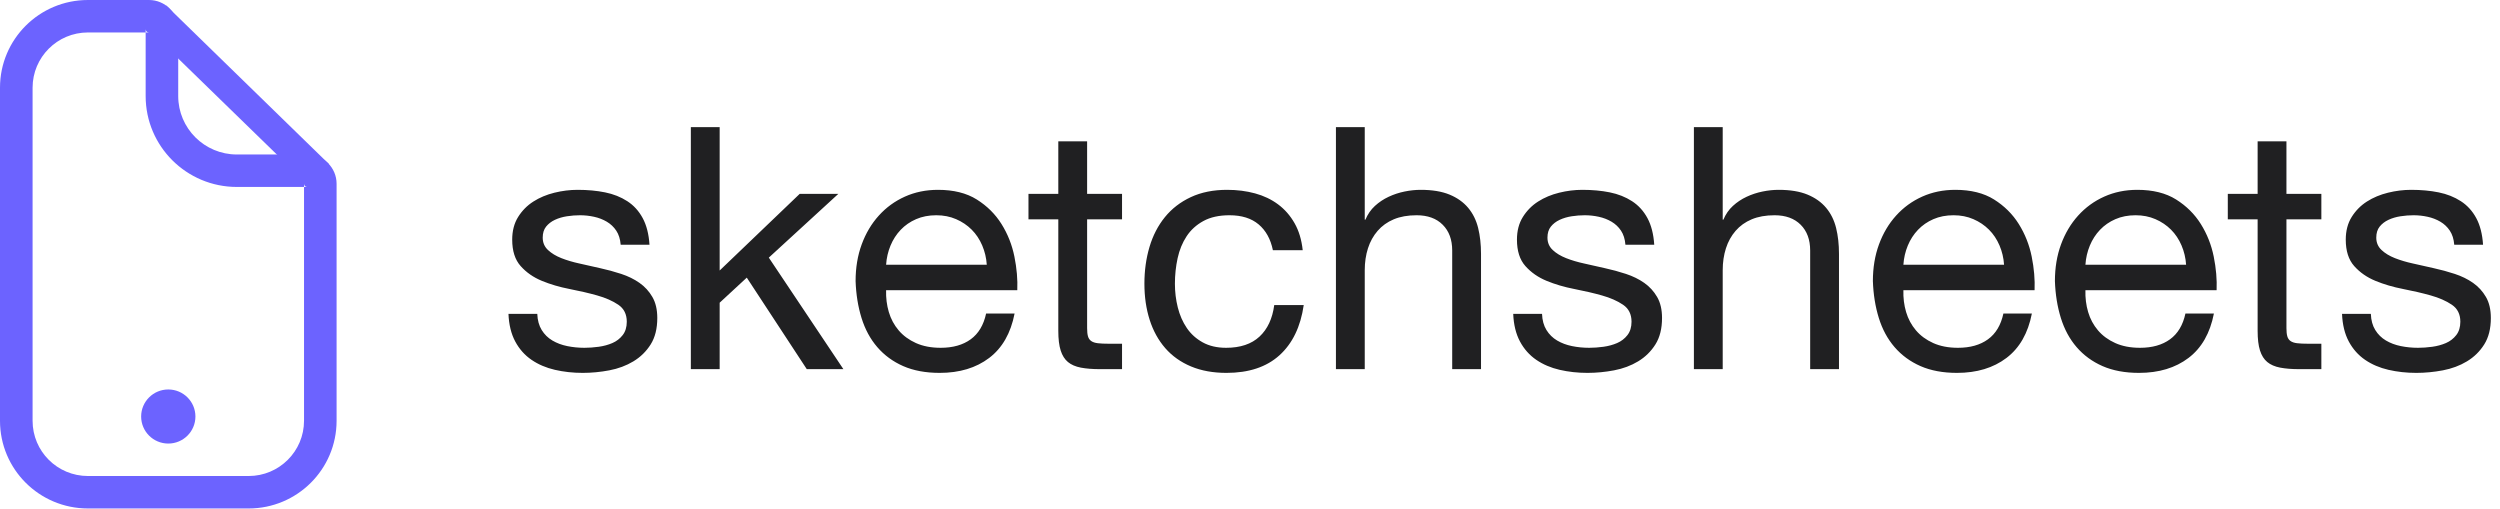
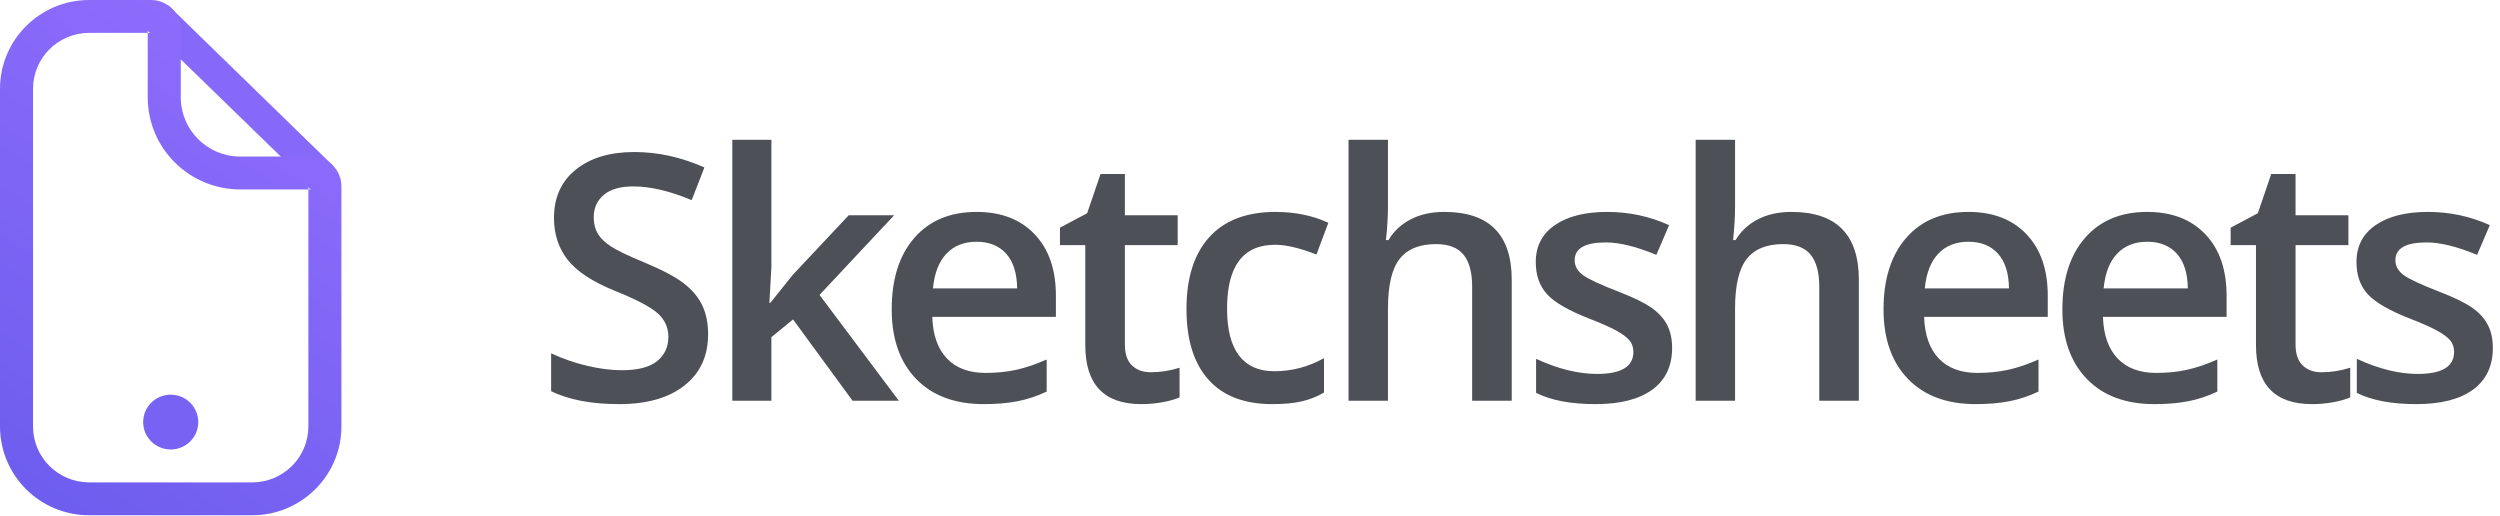
- <svg xmlns="http://www.w3.org/2000/svg" width="118px" height="24px" viewBox="0 0 118 24" version="1.1">
-   <defs />
+ <svg xmlns="http://www.w3.org/2000/svg" width="131px" height="27px" viewBox="0 0 131 27" version="1.1">
+   <defs>
+     <linearGradient x1="0%" y1="100%" x2="53.191%" y2="-20.576%" id="linearGradient-1">
+       <stop stop-color="#6B5CED" offset="0%" />
+       <stop stop-color="#946FFF" offset="100%" />
+     </linearGradient>
+   </defs>
  <g id="Page-1" stroke="none" stroke-width="1" fill="none" fill-rule="evenodd">
-     <g id="Desktop-HD" transform="translate(-476, -62)">
-       <g id="Group-3-Copy" transform="translate(476, 62)">
-         <g id="Group" fill="#6C63FF">
-           <path d="M7.839,0.255 L15.522,7.74 L14.465,8.654 L6.995,1.385 L7.839,0.255 Z" id="Shape" />
-           <path d="M1.538,19.861 L1.538,19.861 C1.538,21.303 2.705,22.468 4.154,22.468 L11.734,22.468 C13.179,22.468 14.35,21.301 14.35,19.859 L14.35,8.674 C14.35,8.759 14.416,8.824 14.499,8.824 L11.18,8.824 C8.803,8.824 6.875,6.902 6.875,4.535 L6.875,1.38 C6.875,1.463 6.944,1.532 7.033,1.532 L4.151,1.532 C2.708,1.532 1.538,2.699 1.538,4.139 L1.538,19.861 Z M0,19.861 L0,19.861 L0,4.139 C0,1.853 1.858,0 4.151,0 L7.033,0 C7.794,0 8.412,0.618 8.412,1.38 L8.412,4.535 C8.412,6.055 9.651,7.292 11.18,7.292 L14.499,7.292 C15.263,7.292 15.887,7.911 15.887,8.674 L15.887,19.859 C15.887,22.148 14.028,24 11.734,24 L4.154,24 C1.854,24 0,22.147 0,19.861 L0,19.861 Z" id="Shape" />
-           <rect id="Rectangle-10835" x="6.662" y="18.383" width="2.562" height="2.553" rx="18.383" />
+     <g id="Desktop-HD-Copy-22" transform="translate(-438, -43)">
+       <g id="Group-3-Copy-2" transform="translate(436, 40)">
+         <g id="Group" transform="translate(2, 3)">
+           <path d="M8.827,0.287 L17.478,8.708 L16.288,9.736 L7.877,1.558 L8.827,0.287 Z" id="Shape" fill="#8769F9" />
+           <path d="M1.731,22.343 L1.731,22.343 C1.731,23.966 3.046,25.277 4.677,25.277 L13.213,25.277 C14.841,25.277 16.159,23.964 16.159,22.342 L16.159,9.758 C16.159,9.854 16.233,9.927 16.327,9.927 L12.589,9.927 C9.913,9.927 7.741,7.765 7.741,5.102 L7.741,1.553 C7.741,1.646 7.819,1.723 7.919,1.723 L4.674,1.723 C3.049,1.723 1.731,3.036 1.731,4.657 L1.731,22.343 Z M0,22.343 L0,22.343 L0,4.657 C0,2.085 2.093,0 4.674,0 L7.919,0 C8.776,0 9.473,0.695 9.473,1.553 L9.473,5.102 C9.473,6.812 10.868,8.204 12.589,8.204 L16.327,8.204 C17.187,8.204 17.89,8.9 17.89,9.758 L17.89,22.342 C17.89,24.917 15.796,27 13.213,27 L4.677,27 C2.087,27 0,24.915 0,22.343 L0,22.343 Z" id="Shape" fill="url(#linearGradient-1)" />
+           <rect id="Rectangle-10835" fill="#7862F3" x="7.502" y="20.681" width="2.886" height="2.872" rx="18.383" />
        </g>
-         <path d="M25.36,14.816 L24,14.816 C24.021,15.328 24.128,15.763 24.32,16.12 C24.512,16.477 24.768,16.765 25.088,16.984 C25.408,17.203 25.776,17.36 26.192,17.456 C26.608,17.552 27.045,17.6 27.504,17.6 C27.92,17.6 28.339,17.56 28.76,17.48 C29.181,17.4 29.56,17.259 29.896,17.056 C30.232,16.853 30.504,16.587 30.712,16.256 C30.92,15.925 31.024,15.509 31.024,15.008 C31.024,14.613 30.947,14.283 30.792,14.016 C30.637,13.749 30.435,13.528 30.184,13.352 C29.933,13.176 29.645,13.035 29.32,12.928 C28.995,12.821 28.661,12.731 28.32,12.656 C28,12.581 27.68,12.509 27.36,12.44 C27.04,12.371 26.752,12.285 26.496,12.184 C26.24,12.083 26.029,11.955 25.864,11.8 C25.699,11.645 25.616,11.451 25.616,11.216 C25.616,11.003 25.669,10.829 25.776,10.696 C25.883,10.563 26.021,10.456 26.192,10.376 C26.363,10.296 26.552,10.24 26.76,10.208 C26.968,10.176 27.173,10.16 27.376,10.16 C27.6,10.16 27.821,10.184 28.04,10.232 C28.259,10.28 28.459,10.357 28.64,10.464 C28.821,10.571 28.971,10.712 29.088,10.888 C29.205,11.064 29.275,11.285 29.296,11.552 L30.656,11.552 C30.624,11.051 30.517,10.632 30.336,10.296 C30.155,9.96 29.912,9.693 29.608,9.496 C29.304,9.299 28.955,9.16 28.56,9.08 C28.165,9 27.733,8.96 27.264,8.96 C26.901,8.96 26.536,9.005 26.168,9.096 C25.8,9.187 25.469,9.325 25.176,9.512 C24.883,9.699 24.643,9.941 24.456,10.24 C24.269,10.539 24.176,10.896 24.176,11.312 C24.176,11.845 24.309,12.261 24.576,12.56 C24.843,12.859 25.176,13.091 25.576,13.256 C25.976,13.421 26.411,13.549 26.88,13.64 C27.349,13.731 27.784,13.832 28.184,13.944 C28.584,14.056 28.917,14.203 29.184,14.384 C29.451,14.565 29.584,14.832 29.584,15.184 C29.584,15.44 29.52,15.651 29.392,15.816 C29.264,15.981 29.101,16.107 28.904,16.192 C28.707,16.277 28.491,16.336 28.256,16.368 C28.021,16.4 27.797,16.416 27.584,16.416 C27.307,16.416 27.037,16.389 26.776,16.336 C26.515,16.283 26.28,16.195 26.072,16.072 C25.864,15.949 25.696,15.784 25.568,15.576 C25.44,15.368 25.371,15.115 25.36,14.816 L25.36,14.816 Z M32.608,6 L32.608,17.424 L33.968,17.424 L33.968,14.288 L35.248,13.104 L38.08,17.424 L39.808,17.424 L36.288,12.16 L39.568,9.152 L37.744,9.152 L33.968,12.768 L33.968,6 L32.608,6 Z M46.576,12.496 L41.824,12.496 C41.845,12.176 41.915,11.875 42.032,11.592 C42.149,11.309 42.309,11.061 42.512,10.848 C42.715,10.635 42.957,10.467 43.24,10.344 C43.523,10.221 43.84,10.16 44.192,10.16 C44.533,10.16 44.845,10.221 45.128,10.344 C45.411,10.467 45.656,10.632 45.864,10.84 C46.072,11.048 46.237,11.296 46.36,11.584 C46.483,11.872 46.555,12.176 46.576,12.496 L46.576,12.496 Z M47.888,14.8 L46.544,14.8 C46.427,15.344 46.184,15.749 45.816,16.016 C45.448,16.283 44.976,16.416 44.4,16.416 C43.952,16.416 43.563,16.341 43.232,16.192 C42.901,16.043 42.629,15.843 42.416,15.592 C42.203,15.341 42.048,15.053 41.952,14.728 C41.856,14.403 41.813,14.059 41.824,13.696 L48.016,13.696 C48.037,13.195 47.992,12.667 47.88,12.112 C47.768,11.557 47.565,11.045 47.272,10.576 C46.979,10.107 46.589,9.72 46.104,9.416 C45.619,9.112 45.008,8.96 44.272,8.96 C43.707,8.96 43.187,9.067 42.712,9.28 C42.237,9.493 41.827,9.792 41.48,10.176 C41.133,10.56 40.864,11.013 40.672,11.536 C40.48,12.059 40.384,12.635 40.384,13.264 C40.405,13.893 40.499,14.475 40.664,15.008 C40.829,15.541 41.077,16 41.408,16.384 C41.739,16.768 42.147,17.067 42.632,17.28 C43.117,17.493 43.691,17.6 44.352,17.6 C45.291,17.6 46.069,17.365 46.688,16.896 C47.307,16.427 47.707,15.728 47.888,14.8 L47.888,14.8 Z M51.312,9.152 L51.312,6.672 L49.952,6.672 L49.952,9.152 L48.544,9.152 L48.544,10.352 L49.952,10.352 L49.952,15.616 C49.952,16 49.989,16.309 50.064,16.544 C50.139,16.779 50.253,16.96 50.408,17.088 C50.563,17.216 50.765,17.304 51.016,17.352 C51.267,17.4 51.568,17.424 51.92,17.424 L52.96,17.424 L52.96,16.224 L52.336,16.224 C52.123,16.224 51.949,16.216 51.816,16.2 C51.683,16.184 51.579,16.149 51.504,16.096 C51.429,16.043 51.379,15.968 51.352,15.872 C51.325,15.776 51.312,15.648 51.312,15.488 L51.312,10.352 L52.96,10.352 L52.96,9.152 L51.312,9.152 Z M60.08,11.808 L61.488,11.808 C61.435,11.317 61.307,10.893 61.104,10.536 C60.901,10.179 60.643,9.883 60.328,9.648 C60.013,9.413 59.651,9.24 59.24,9.128 C58.829,9.016 58.389,8.96 57.92,8.96 C57.269,8.96 56.699,9.075 56.208,9.304 C55.717,9.533 55.309,9.848 54.984,10.248 C54.659,10.648 54.416,11.117 54.256,11.656 C54.096,12.195 54.016,12.773 54.016,13.392 C54.016,14.011 54.099,14.579 54.264,15.096 C54.429,15.613 54.675,16.059 55,16.432 C55.325,16.805 55.731,17.093 56.216,17.296 C56.701,17.499 57.259,17.6 57.888,17.6 C58.944,17.6 59.779,17.323 60.392,16.768 C61.005,16.213 61.387,15.424 61.536,14.4 L60.144,14.4 C60.059,15.04 59.827,15.536 59.448,15.888 C59.069,16.24 58.544,16.416 57.872,16.416 C57.445,16.416 57.077,16.331 56.768,16.16 C56.459,15.989 56.208,15.763 56.016,15.48 C55.824,15.197 55.683,14.875 55.592,14.512 C55.501,14.149 55.456,13.776 55.456,13.392 C55.456,12.976 55.499,12.573 55.584,12.184 C55.669,11.795 55.811,11.451 56.008,11.152 C56.205,10.853 56.469,10.613 56.8,10.432 C57.131,10.251 57.541,10.16 58.032,10.16 C58.608,10.16 59.067,10.304 59.408,10.592 C59.749,10.88 59.973,11.285 60.08,11.808 L60.08,11.808 Z M63.056,6 L63.056,17.424 L64.416,17.424 L64.416,12.752 C64.416,12.379 64.467,12.035 64.568,11.72 C64.669,11.405 64.821,11.131 65.024,10.896 C65.227,10.661 65.48,10.48 65.784,10.352 C66.088,10.224 66.448,10.16 66.864,10.16 C67.387,10.16 67.797,10.309 68.096,10.608 C68.395,10.907 68.544,11.312 68.544,11.824 L68.544,17.424 L69.904,17.424 L69.904,11.984 C69.904,11.536 69.859,11.128 69.768,10.76 C69.677,10.392 69.52,10.075 69.296,9.808 C69.072,9.541 68.779,9.333 68.416,9.184 C68.053,9.035 67.6,8.96 67.056,8.96 C66.811,8.96 66.557,8.987 66.296,9.04 C66.035,9.093 65.784,9.176 65.544,9.288 C65.304,9.4 65.088,9.544 64.896,9.72 C64.704,9.896 64.555,10.112 64.448,10.368 L64.416,10.368 L64.416,6 L63.056,6 Z M72.784,14.816 L71.424,14.816 C71.445,15.328 71.552,15.763 71.744,16.12 C71.936,16.477 72.192,16.765 72.512,16.984 C72.832,17.203 73.2,17.36 73.616,17.456 C74.032,17.552 74.469,17.6 74.928,17.6 C75.344,17.6 75.763,17.56 76.184,17.48 C76.605,17.4 76.984,17.259 77.32,17.056 C77.656,16.853 77.928,16.587 78.136,16.256 C78.344,15.925 78.448,15.509 78.448,15.008 C78.448,14.613 78.371,14.283 78.216,14.016 C78.061,13.749 77.859,13.528 77.608,13.352 C77.357,13.176 77.069,13.035 76.744,12.928 C76.419,12.821 76.085,12.731 75.744,12.656 C75.424,12.581 75.104,12.509 74.784,12.44 C74.464,12.371 74.176,12.285 73.92,12.184 C73.664,12.083 73.453,11.955 73.288,11.8 C73.123,11.645 73.04,11.451 73.04,11.216 C73.04,11.003 73.093,10.829 73.2,10.696 C73.307,10.563 73.445,10.456 73.616,10.376 C73.787,10.296 73.976,10.24 74.184,10.208 C74.392,10.176 74.597,10.16 74.8,10.16 C75.024,10.16 75.245,10.184 75.464,10.232 C75.683,10.28 75.883,10.357 76.064,10.464 C76.245,10.571 76.395,10.712 76.512,10.888 C76.629,11.064 76.699,11.285 76.72,11.552 L78.08,11.552 C78.048,11.051 77.941,10.632 77.76,10.296 C77.579,9.96 77.336,9.693 77.032,9.496 C76.728,9.299 76.379,9.16 75.984,9.08 C75.589,9 75.157,8.96 74.688,8.96 C74.325,8.96 73.96,9.005 73.592,9.096 C73.224,9.187 72.893,9.325 72.6,9.512 C72.307,9.699 72.067,9.941 71.88,10.24 C71.693,10.539 71.6,10.896 71.6,11.312 C71.6,11.845 71.733,12.261 72,12.56 C72.267,12.859 72.6,13.091 73,13.256 C73.4,13.421 73.835,13.549 74.304,13.64 C74.773,13.731 75.208,13.832 75.608,13.944 C76.008,14.056 76.341,14.203 76.608,14.384 C76.875,14.565 77.008,14.832 77.008,15.184 C77.008,15.44 76.944,15.651 76.816,15.816 C76.688,15.981 76.525,16.107 76.328,16.192 C76.131,16.277 75.915,16.336 75.68,16.368 C75.445,16.4 75.221,16.416 75.008,16.416 C74.731,16.416 74.461,16.389 74.2,16.336 C73.939,16.283 73.704,16.195 73.496,16.072 C73.288,15.949 73.12,15.784 72.992,15.576 C72.864,15.368 72.795,15.115 72.784,14.816 L72.784,14.816 Z M79.952,6 L79.952,17.424 L81.312,17.424 L81.312,12.752 C81.312,12.379 81.363,12.035 81.464,11.72 C81.565,11.405 81.717,11.131 81.92,10.896 C82.123,10.661 82.376,10.48 82.68,10.352 C82.984,10.224 83.344,10.16 83.76,10.16 C84.283,10.16 84.693,10.309 84.992,10.608 C85.291,10.907 85.44,11.312 85.44,11.824 L85.44,17.424 L86.8,17.424 L86.8,11.984 C86.8,11.536 86.755,11.128 86.664,10.76 C86.573,10.392 86.416,10.075 86.192,9.808 C85.968,9.541 85.675,9.333 85.312,9.184 C84.949,9.035 84.496,8.96 83.952,8.96 C83.707,8.96 83.453,8.987 83.192,9.04 C82.931,9.093 82.68,9.176 82.44,9.288 C82.2,9.4 81.984,9.544 81.792,9.72 C81.6,9.896 81.451,10.112 81.344,10.368 L81.312,10.368 L81.312,6 L79.952,6 Z M94.592,12.496 L89.84,12.496 C89.861,12.176 89.931,11.875 90.048,11.592 C90.165,11.309 90.325,11.061 90.528,10.848 C90.731,10.635 90.973,10.467 91.256,10.344 C91.539,10.221 91.856,10.16 92.208,10.16 C92.549,10.16 92.861,10.221 93.144,10.344 C93.427,10.467 93.672,10.632 93.88,10.84 C94.088,11.048 94.253,11.296 94.376,11.584 C94.499,11.872 94.571,12.176 94.592,12.496 L94.592,12.496 Z M95.904,14.8 L94.56,14.8 C94.443,15.344 94.2,15.749 93.832,16.016 C93.464,16.283 92.992,16.416 92.416,16.416 C91.968,16.416 91.579,16.341 91.248,16.192 C90.917,16.043 90.645,15.843 90.432,15.592 C90.219,15.341 90.064,15.053 89.968,14.728 C89.872,14.403 89.829,14.059 89.84,13.696 L96.032,13.696 C96.053,13.195 96.008,12.667 95.896,12.112 C95.784,11.557 95.581,11.045 95.288,10.576 C94.995,10.107 94.605,9.72 94.12,9.416 C93.635,9.112 93.024,8.96 92.288,8.96 C91.723,8.96 91.203,9.067 90.728,9.28 C90.253,9.493 89.843,9.792 89.496,10.176 C89.149,10.56 88.88,11.013 88.688,11.536 C88.496,12.059 88.4,12.635 88.4,13.264 C88.421,13.893 88.515,14.475 88.68,15.008 C88.845,15.541 89.093,16 89.424,16.384 C89.755,16.768 90.163,17.067 90.648,17.28 C91.133,17.493 91.707,17.6 92.368,17.6 C93.307,17.6 94.085,17.365 94.704,16.896 C95.323,16.427 95.723,15.728 95.904,14.8 L95.904,14.8 Z M103.184,12.496 L98.432,12.496 C98.453,12.176 98.523,11.875 98.64,11.592 C98.757,11.309 98.917,11.061 99.12,10.848 C99.323,10.635 99.565,10.467 99.848,10.344 C100.131,10.221 100.448,10.16 100.8,10.16 C101.141,10.16 101.453,10.221 101.736,10.344 C102.019,10.467 102.264,10.632 102.472,10.84 C102.68,11.048 102.845,11.296 102.968,11.584 C103.091,11.872 103.163,12.176 103.184,12.496 L103.184,12.496 Z M104.496,14.8 L103.152,14.8 C103.035,15.344 102.792,15.749 102.424,16.016 C102.056,16.283 101.584,16.416 101.008,16.416 C100.56,16.416 100.171,16.341 99.84,16.192 C99.509,16.043 99.237,15.843 99.024,15.592 C98.811,15.341 98.656,15.053 98.56,14.728 C98.464,14.403 98.421,14.059 98.432,13.696 L104.624,13.696 C104.645,13.195 104.6,12.667 104.488,12.112 C104.376,11.557 104.173,11.045 103.88,10.576 C103.587,10.107 103.197,9.72 102.712,9.416 C102.227,9.112 101.616,8.96 100.88,8.96 C100.315,8.96 99.795,9.067 99.32,9.28 C98.845,9.493 98.435,9.792 98.088,10.176 C97.741,10.56 97.472,11.013 97.28,11.536 C97.088,12.059 96.992,12.635 96.992,13.264 C97.013,13.893 97.107,14.475 97.272,15.008 C97.437,15.541 97.685,16 98.016,16.384 C98.347,16.768 98.755,17.067 99.24,17.28 C99.725,17.493 100.299,17.6 100.96,17.6 C101.899,17.6 102.677,17.365 103.296,16.896 C103.915,16.427 104.315,15.728 104.496,14.8 L104.496,14.8 Z M107.92,9.152 L107.92,6.672 L106.56,6.672 L106.56,9.152 L105.152,9.152 L105.152,10.352 L106.56,10.352 L106.56,15.616 C106.56,16 106.597,16.309 106.672,16.544 C106.747,16.779 106.861,16.96 107.016,17.088 C107.171,17.216 107.373,17.304 107.624,17.352 C107.875,17.4 108.176,17.424 108.528,17.424 L109.568,17.424 L109.568,16.224 L108.944,16.224 C108.731,16.224 108.557,16.216 108.424,16.2 C108.291,16.184 108.187,16.149 108.112,16.096 C108.037,16.043 107.987,15.968 107.96,15.872 C107.933,15.776 107.92,15.648 107.92,15.488 L107.92,10.352 L109.568,10.352 L109.568,9.152 L107.92,9.152 Z M111.904,14.816 L110.544,14.816 C110.565,15.328 110.672,15.763 110.864,16.12 C111.056,16.477 111.312,16.765 111.632,16.984 C111.952,17.203 112.32,17.36 112.736,17.456 C113.152,17.552 113.589,17.6 114.048,17.6 C114.464,17.6 114.883,17.56 115.304,17.48 C115.725,17.4 116.104,17.259 116.44,17.056 C116.776,16.853 117.048,16.587 117.256,16.256 C117.464,15.925 117.568,15.509 117.568,15.008 C117.568,14.613 117.491,14.283 117.336,14.016 C117.181,13.749 116.979,13.528 116.728,13.352 C116.477,13.176 116.189,13.035 115.864,12.928 C115.539,12.821 115.205,12.731 114.864,12.656 C114.544,12.581 114.224,12.509 113.904,12.44 C113.584,12.371 113.296,12.285 113.04,12.184 C112.784,12.083 112.573,11.955 112.408,11.8 C112.243,11.645 112.16,11.451 112.16,11.216 C112.16,11.003 112.213,10.829 112.32,10.696 C112.427,10.563 112.565,10.456 112.736,10.376 C112.907,10.296 113.096,10.24 113.304,10.208 C113.512,10.176 113.717,10.16 113.92,10.16 C114.144,10.16 114.365,10.184 114.584,10.232 C114.803,10.28 115.003,10.357 115.184,10.464 C115.365,10.571 115.515,10.712 115.632,10.888 C115.749,11.064 115.819,11.285 115.84,11.552 L117.2,11.552 C117.168,11.051 117.061,10.632 116.88,10.296 C116.699,9.96 116.456,9.693 116.152,9.496 C115.848,9.299 115.499,9.16 115.104,9.08 C114.709,9 114.277,8.96 113.808,8.96 C113.445,8.96 113.08,9.005 112.712,9.096 C112.344,9.187 112.013,9.325 111.72,9.512 C111.427,9.699 111.187,9.941 111,10.24 C110.813,10.539 110.72,10.896 110.72,11.312 C110.72,11.845 110.853,12.261 111.12,12.56 C111.387,12.859 111.72,13.091 112.12,13.256 C112.52,13.421 112.955,13.549 113.424,13.64 C113.893,13.731 114.328,13.832 114.728,13.944 C115.128,14.056 115.461,14.203 115.728,14.384 C115.995,14.565 116.128,14.832 116.128,15.184 C116.128,15.44 116.064,15.651 115.936,15.816 C115.808,15.981 115.645,16.107 115.448,16.192 C115.251,16.277 115.035,16.336 114.8,16.368 C114.565,16.4 114.341,16.416 114.128,16.416 C113.851,16.416 113.581,16.389 113.32,16.336 C113.059,16.283 112.824,16.195 112.616,16.072 C112.408,15.949 112.24,15.784 112.112,15.576 C111.984,15.368 111.915,15.115 111.904,14.816 L111.904,14.816 Z" id="sketchsheets" fill="#202022" />
+         <path d="M39.105,20.511 C39.105,21.653 38.692,22.55 37.866,23.2 C37.04,23.851 35.9,24.176 34.447,24.176 C32.994,24.176 31.805,23.95 30.879,23.499 L30.879,21.513 C31.465,21.788 32.087,22.005 32.747,22.163 C33.406,22.321 34.02,22.4 34.588,22.4 C35.42,22.4 36.034,22.242 36.429,21.926 C36.825,21.609 37.022,21.185 37.022,20.651 C37.022,20.171 36.841,19.764 36.478,19.43 C36.114,19.096 35.364,18.7 34.228,18.243 C33.056,17.769 32.229,17.227 31.749,16.617 C31.269,16.008 31.028,15.275 31.028,14.42 C31.028,13.348 31.409,12.504 32.171,11.889 C32.933,11.273 33.955,10.966 35.238,10.966 C36.469,10.966 37.693,11.235 38.912,11.774 L38.244,13.488 C37.102,13.008 36.082,12.768 35.186,12.768 C34.506,12.768 33.99,12.916 33.639,13.211 C33.287,13.507 33.111,13.898 33.111,14.385 C33.111,14.719 33.182,15.004 33.322,15.242 C33.463,15.479 33.694,15.703 34.017,15.914 C34.339,16.125 34.919,16.403 35.757,16.749 C36.7,17.142 37.392,17.508 37.831,17.848 C38.271,18.188 38.593,18.571 38.798,18.999 C39.003,19.427 39.105,19.931 39.105,20.511 L39.105,20.511 Z M42.368,18.867 L43.537,17.408 L46.473,14.279 L48.854,14.279 L44.943,18.454 L49.101,24 L46.675,24 L43.555,19.737 L42.421,20.669 L42.421,24 L40.373,24 L40.373,10.324 L42.421,10.324 L42.421,16.995 L42.315,18.867 L42.368,18.867 Z M53.55,24.176 C52.038,24.176 50.856,23.735 50.003,22.853 C49.151,21.971 48.725,20.757 48.725,19.21 C48.725,17.622 49.12,16.374 49.911,15.466 C50.702,14.558 51.789,14.104 53.172,14.104 C54.455,14.104 55.469,14.493 56.213,15.272 C56.957,16.052 57.329,17.124 57.329,18.489 L57.329,19.605 L50.852,19.605 C50.881,20.549 51.136,21.274 51.616,21.781 C52.097,22.288 52.773,22.541 53.646,22.541 C54.221,22.541 54.755,22.487 55.25,22.378 C55.746,22.27 56.277,22.09 56.846,21.838 L56.846,23.517 C56.342,23.757 55.832,23.927 55.316,24.026 C54.801,24.126 54.212,24.176 53.55,24.176 L53.55,24.176 Z M53.172,15.668 C52.516,15.668 51.99,15.876 51.594,16.292 C51.199,16.708 50.963,17.314 50.887,18.111 L55.299,18.111 C55.287,17.309 55.094,16.701 54.719,16.288 C54.344,15.875 53.828,15.668 53.172,15.668 L53.172,15.668 Z M62.297,22.506 C62.801,22.506 63.305,22.427 63.809,22.269 L63.809,23.824 C63.58,23.924 63.286,24.007 62.925,24.075 C62.565,24.142 62.191,24.176 61.805,24.176 C59.848,24.176 58.869,23.145 58.869,21.082 L58.869,15.844 L57.542,15.844 L57.542,14.93 L58.966,14.174 L59.669,12.117 L60.943,12.117 L60.943,14.279 L63.712,14.279 L63.712,15.844 L60.943,15.844 L60.943,21.047 C60.943,21.545 61.068,21.913 61.317,22.15 C61.566,22.387 61.893,22.506 62.297,22.506 L62.297,22.506 Z M68.671,24.176 C67.2,24.176 66.083,23.747 65.318,22.888 C64.553,22.03 64.171,20.798 64.171,19.192 C64.171,17.558 64.571,16.301 65.371,15.422 C66.17,14.543 67.326,14.104 68.838,14.104 C69.863,14.104 70.786,14.294 71.606,14.675 L70.982,16.336 C70.109,15.996 69.389,15.826 68.82,15.826 C67.139,15.826 66.298,16.942 66.298,19.175 C66.298,20.265 66.507,21.083 66.926,21.631 C67.345,22.179 67.959,22.453 68.768,22.453 C69.688,22.453 70.558,22.225 71.378,21.768 L71.378,23.569 C71.009,23.786 70.615,23.941 70.196,24.035 C69.777,24.129 69.269,24.176 68.671,24.176 L68.671,24.176 Z M81.215,24 L79.141,24 L79.141,18.023 C79.141,17.273 78.99,16.714 78.688,16.345 C78.386,15.976 77.907,15.791 77.251,15.791 C76.384,15.791 75.747,16.05 75.339,16.569 C74.932,17.087 74.729,17.956 74.729,19.175 L74.729,24 L72.663,24 L72.663,10.324 L74.729,10.324 L74.729,13.796 C74.729,14.353 74.693,14.947 74.623,15.58 L74.755,15.58 C75.036,15.111 75.427,14.748 75.928,14.49 C76.429,14.232 77.014,14.104 77.682,14.104 C80.037,14.104 81.215,15.29 81.215,17.663 L81.215,24 Z M89.619,21.231 C89.619,22.181 89.273,22.909 88.582,23.416 C87.891,23.922 86.9,24.176 85.611,24.176 C84.316,24.176 83.276,23.979 82.491,23.587 L82.491,21.803 C83.634,22.33 84.697,22.594 85.682,22.594 C86.953,22.594 87.589,22.21 87.589,21.442 C87.589,21.196 87.519,20.991 87.378,20.827 C87.237,20.663 87.006,20.493 86.684,20.317 C86.361,20.142 85.913,19.942 85.339,19.72 C84.22,19.286 83.462,18.853 83.067,18.419 C82.671,17.985 82.474,17.423 82.474,16.731 C82.474,15.899 82.809,15.253 83.48,14.793 C84.151,14.333 85.063,14.104 86.218,14.104 C87.36,14.104 88.441,14.335 89.461,14.798 L88.793,16.354 C87.744,15.92 86.862,15.703 86.147,15.703 C85.058,15.703 84.513,16.014 84.513,16.635 C84.513,16.939 84.655,17.197 84.939,17.408 C85.223,17.619 85.843,17.909 86.798,18.278 C87.601,18.589 88.184,18.873 88.547,19.131 C88.91,19.389 89.18,19.686 89.355,20.023 C89.531,20.36 89.619,20.763 89.619,21.231 L89.619,21.231 Z M99.403,24 L97.329,24 L97.329,18.023 C97.329,17.273 97.178,16.714 96.876,16.345 C96.575,15.976 96.096,15.791 95.439,15.791 C94.572,15.791 93.935,16.05 93.528,16.569 C93.121,17.087 92.917,17.956 92.917,19.175 L92.917,24 L90.852,24 L90.852,10.324 L92.917,10.324 L92.917,13.796 C92.917,14.353 92.882,14.947 92.812,15.58 L92.943,15.58 C93.225,15.111 93.616,14.748 94.117,14.49 C94.618,14.232 95.202,14.104 95.87,14.104 C98.226,14.104 99.403,15.29 99.403,17.663 L99.403,24 Z M105.522,24.176 C104.011,24.176 102.829,23.735 101.976,22.853 C101.124,21.971 100.697,20.757 100.697,19.21 C100.697,17.622 101.093,16.374 101.884,15.466 C102.675,14.558 103.762,14.104 105.145,14.104 C106.428,14.104 107.441,14.493 108.186,15.272 C108.93,16.052 109.302,17.124 109.302,18.489 L109.302,19.605 L102.824,19.605 C102.854,20.549 103.108,21.274 103.589,21.781 C104.069,22.288 104.746,22.541 105.619,22.541 C106.193,22.541 106.728,22.487 107.223,22.378 C107.718,22.27 108.25,22.09 108.818,21.838 L108.818,23.517 C108.314,23.757 107.805,23.927 107.289,24.026 C106.773,24.126 106.185,24.176 105.522,24.176 L105.522,24.176 Z M105.145,15.668 C104.488,15.668 103.962,15.876 103.567,16.292 C103.171,16.708 102.936,17.314 102.859,18.111 L107.271,18.111 C107.26,17.309 107.066,16.701 106.691,16.288 C106.316,15.875 105.801,15.668 105.145,15.668 L105.145,15.668 Z M114.894,24.176 C113.382,24.176 112.2,23.735 111.347,22.853 C110.495,21.971 110.068,20.757 110.068,19.21 C110.068,17.622 110.464,16.374 111.255,15.466 C112.046,14.558 113.133,14.104 114.516,14.104 C115.799,14.104 116.812,14.493 117.557,15.272 C118.301,16.052 118.673,17.124 118.673,18.489 L118.673,19.605 L112.195,19.605 C112.225,20.549 112.479,21.274 112.96,21.781 C113.44,22.288 114.117,22.541 114.99,22.541 C115.564,22.541 116.099,22.487 116.594,22.378 C117.089,22.27 117.621,22.09 118.189,21.838 L118.189,23.517 C117.686,23.757 117.176,23.927 116.66,24.026 C116.145,24.126 115.556,24.176 114.894,24.176 L114.894,24.176 Z M114.516,15.668 C113.859,15.668 113.333,15.876 112.938,16.292 C112.542,16.708 112.307,17.314 112.23,18.111 L116.643,18.111 C116.631,17.309 116.438,16.701 116.062,16.288 C115.687,15.875 115.172,15.668 114.516,15.668 L114.516,15.668 Z M123.641,22.506 C124.145,22.506 124.648,22.427 125.152,22.269 L125.152,23.824 C124.924,23.924 124.629,24.007 124.269,24.075 C123.909,24.142 123.535,24.176 123.148,24.176 C121.191,24.176 120.213,23.145 120.213,21.082 L120.213,15.844 L118.886,15.844 L118.886,14.93 L120.31,14.174 L121.013,12.117 L122.287,12.117 L122.287,14.279 L125.056,14.279 L125.056,15.844 L122.287,15.844 L122.287,21.047 C122.287,21.545 122.412,21.913 122.661,22.15 C122.91,22.387 123.236,22.506 123.641,22.506 L123.641,22.506 Z M132.625,21.231 C132.625,22.181 132.279,22.909 131.588,23.416 C130.896,23.922 129.906,24.176 128.617,24.176 C127.322,24.176 126.282,23.979 125.497,23.587 L125.497,21.803 C126.64,22.33 127.703,22.594 128.688,22.594 C129.959,22.594 130.595,22.21 130.595,21.442 C130.595,21.196 130.524,20.991 130.384,20.827 C130.243,20.663 130.012,20.493 129.689,20.317 C129.367,20.142 128.919,19.942 128.345,19.72 C127.226,19.286 126.468,18.853 126.073,18.419 C125.677,17.985 125.479,17.423 125.479,16.731 C125.479,15.899 125.815,15.253 126.486,14.793 C127.157,14.333 128.069,14.104 129.224,14.104 C130.366,14.104 131.447,14.335 132.467,14.798 L131.799,16.354 C130.75,15.92 129.868,15.703 129.153,15.703 C128.063,15.703 127.519,16.014 127.519,16.635 C127.519,16.939 127.661,17.197 127.945,17.408 C128.229,17.619 128.849,17.909 129.804,18.278 C130.606,18.589 131.189,18.873 131.553,19.131 C131.916,19.389 132.186,19.686 132.361,20.023 C132.537,20.36 132.625,20.763 132.625,21.231 L132.625,21.231 Z" id="Heading" fill="#4D5057" />
      </g>
    </g>
  </g>
</svg>
